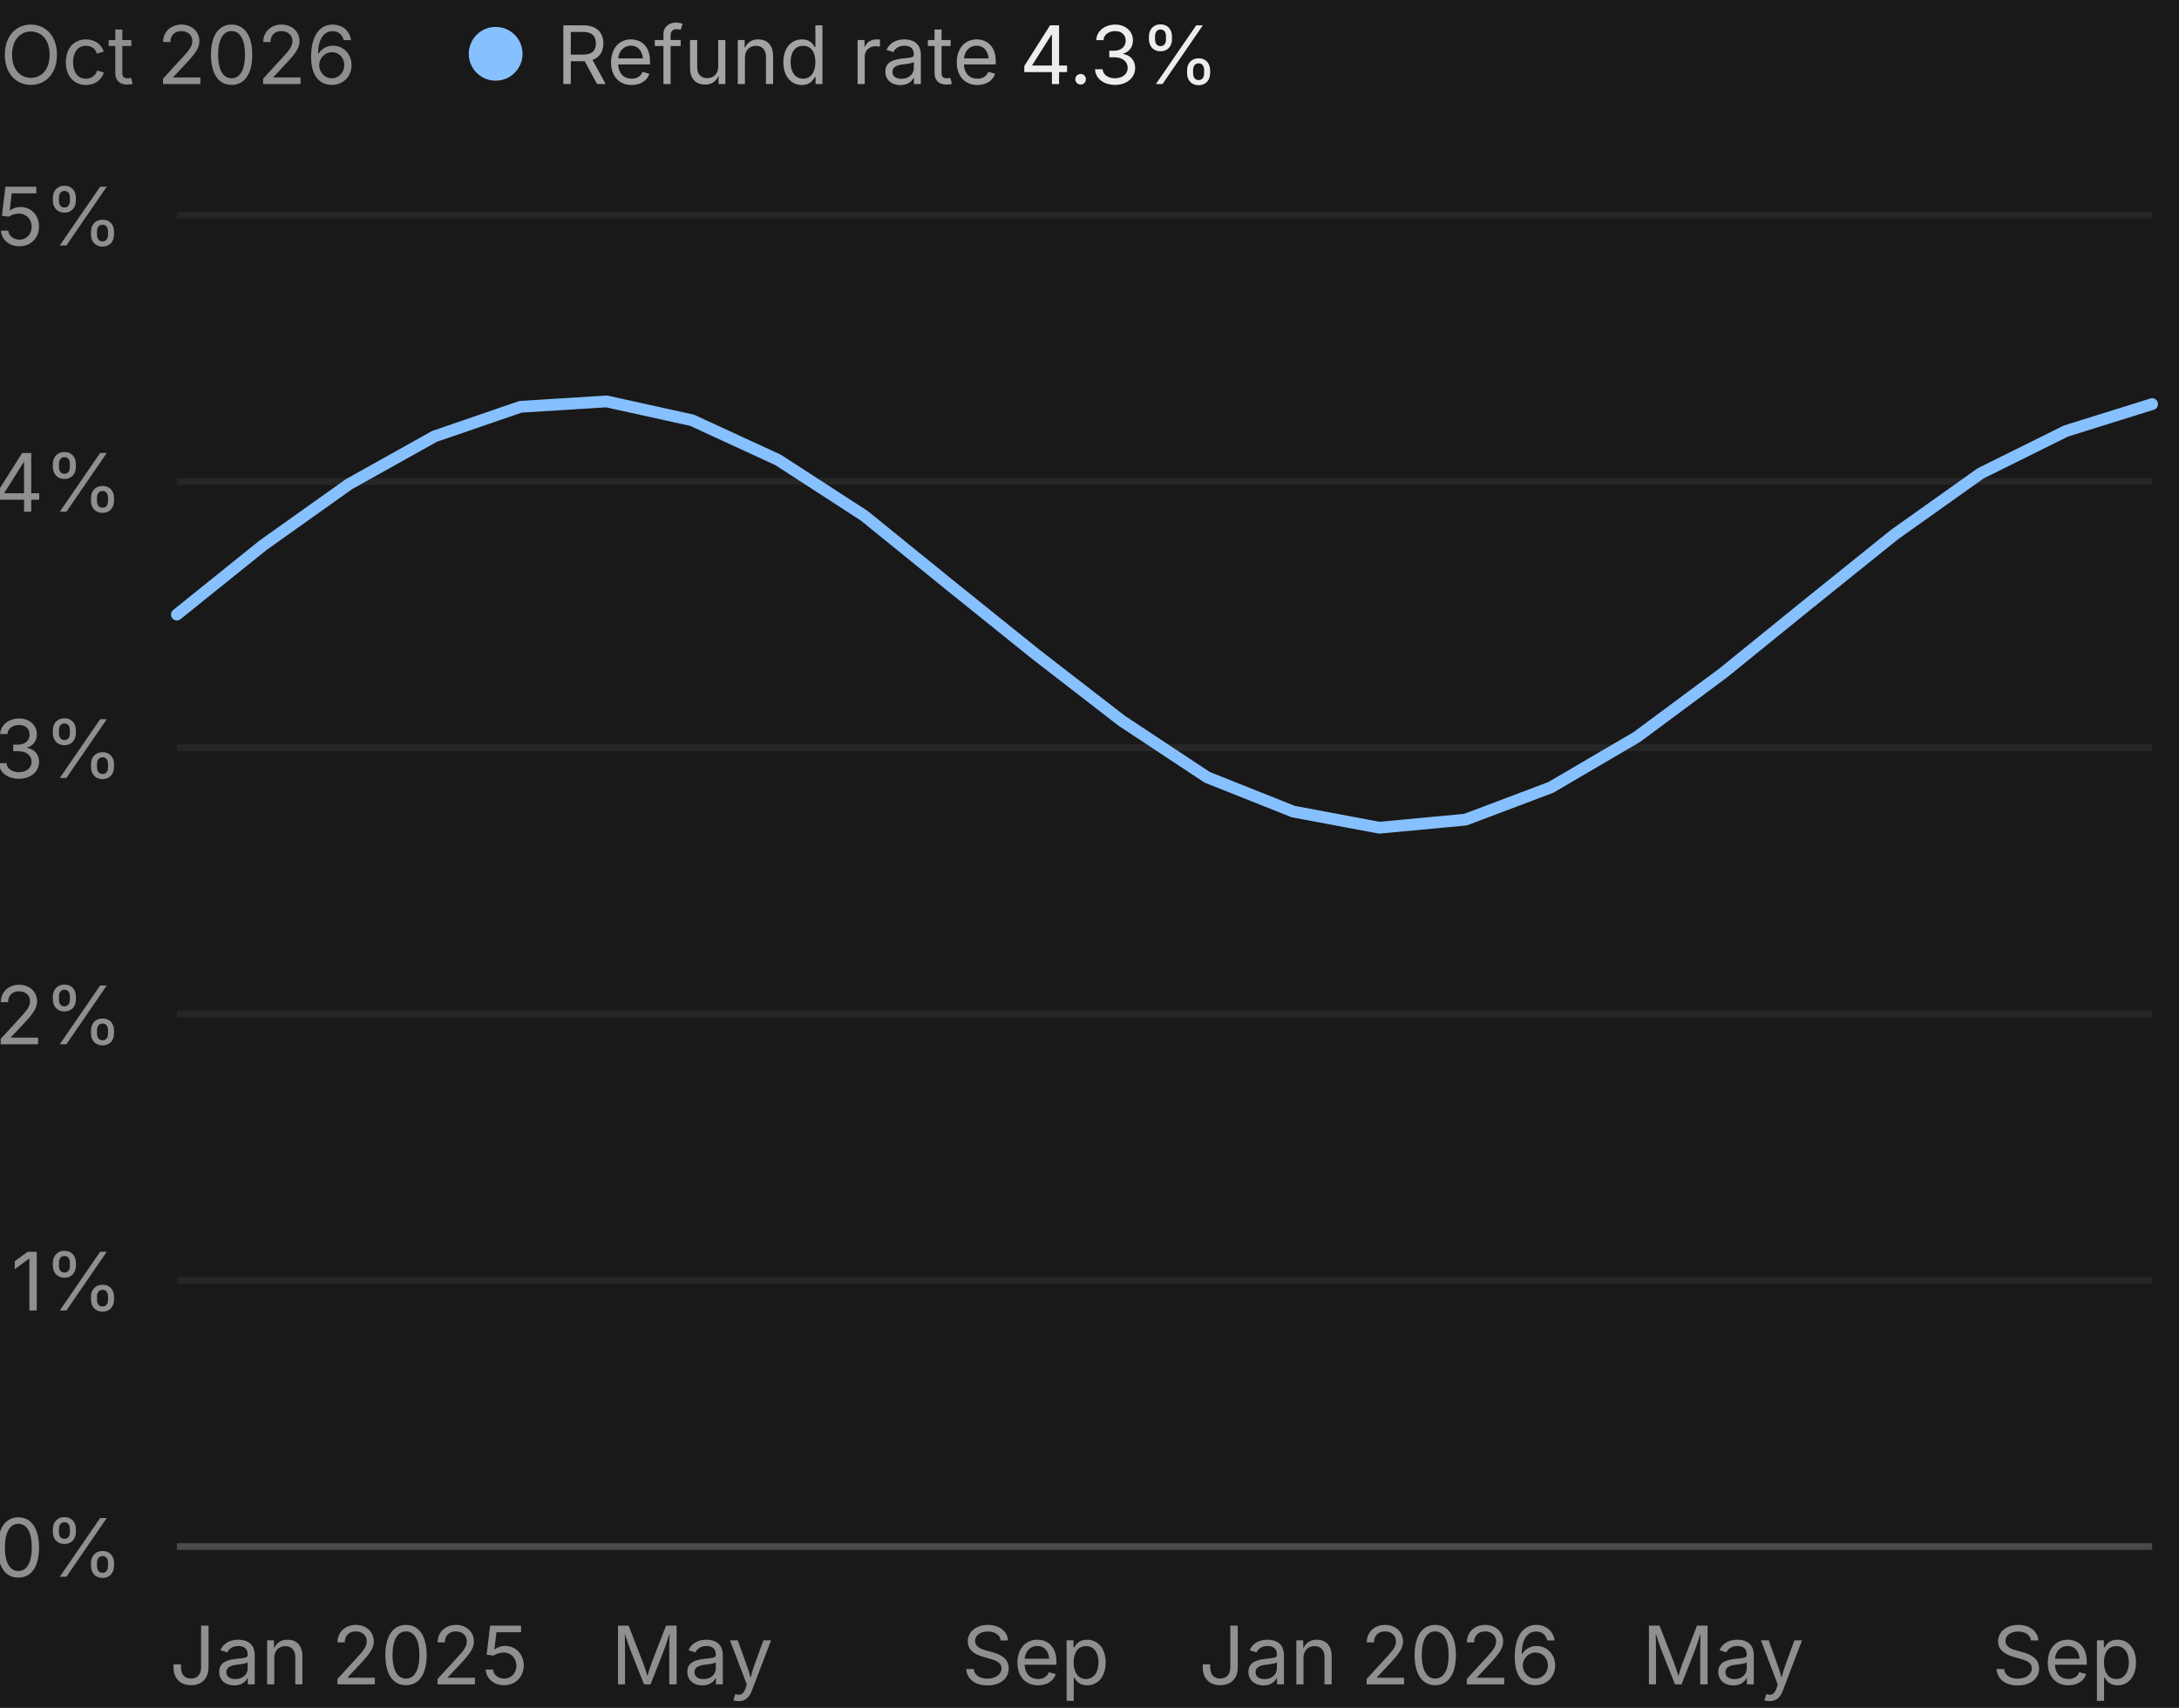
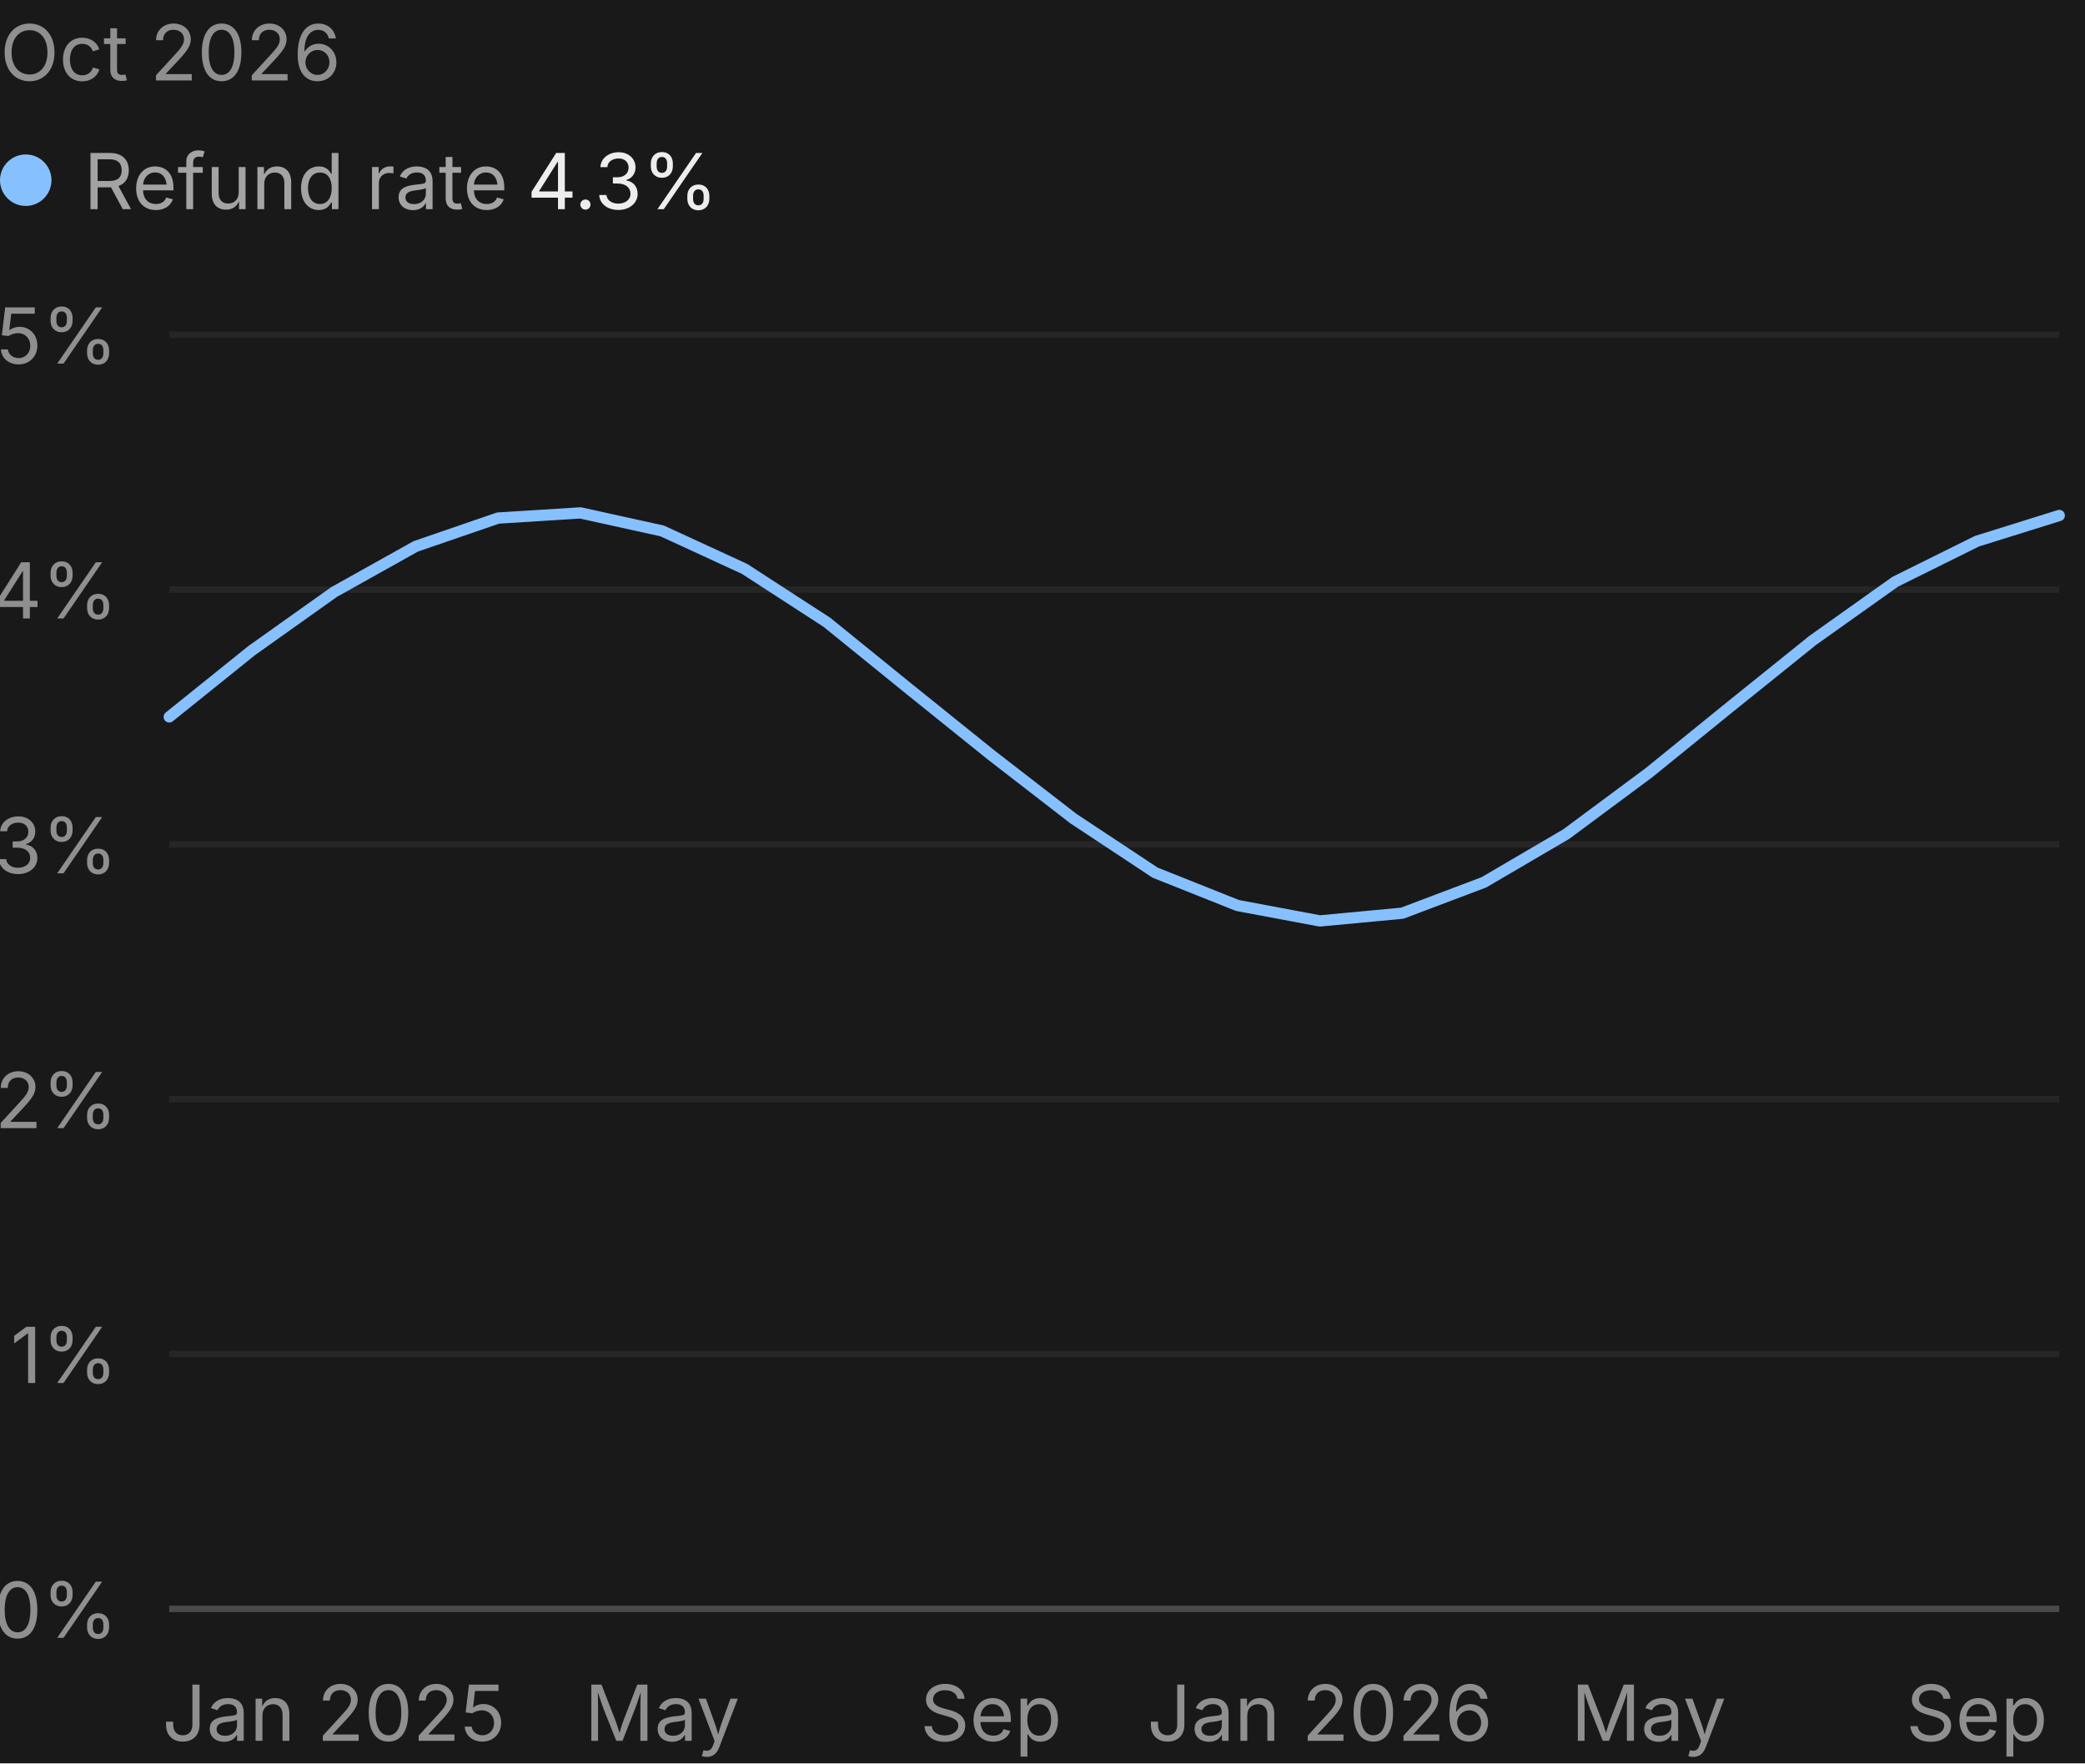
- <svg xmlns="http://www.w3.org/2000/svg" font-family="IBM Plex Sans, system-ui, -apple-system, &quot;Segoe UI&quot;, sans-serif" width="324" height="254" viewBox="0 0 324 254" role="img" aria-label="Refund rate by month" data-hm-kind="line" data-hm-x="26.3,320,24" data-hm-y="0,0.05,230,32" data-hm-plot="26.3,32,320,230" data-hm-readout="1">
-   <rect width="324" height="254" fill="#191919" />
+ <svg xmlns="http://www.w3.org/2000/svg" font-family="IBM Plex Sans, system-ui, -apple-system, &quot;Segoe UI&quot;, sans-serif" width="324" height="274" viewBox="0 0 324 274" role="img" aria-label="Refund rate by month" data-hm-kind="line" data-hm-x="26.3,320,24" data-hm-y="0,0.05,250,52" data-hm-plot="26.3,52,320,250" data-hm-readout="1">
+   <rect width="324" height="274" fill="#191919" />
  <g class="hm-readout">
    <text x="0" y="12.5" font-size="12" class="hm-rh" fill="#8f8f8f">Oct 2026</text>
-     <circle cx="73.7" cy="8" r="4" fill="#87c0ff" />
-     <text x="82.7" y="12.5" font-size="12" fill="#a3a3a3">Refund rate</text>
-     <text x="151.6" y="12.5" font-size="12" class="hm-rv hm-rv-0" fill="#ededed">4.3%</text>
+     <circle cx="4" cy="28" r="4" fill="#87c0ff" />
+     <text x="13" y="32.5" font-size="12" fill="#a3a3a3">Refund rate</text>
+     <text x="81.9" y="32.5" font-size="12" class="hm-rv hm-rv-0" fill="#ededed">4.3%</text>
  </g>
-   <line x1="26.3" y1="230" x2="320" y2="230" stroke="#4a4a4a" />
-   <text x="18.3" y="234.5" font-size="12" text-anchor="end" fill="#8f8f8f">0%</text>
-   <line x1="26.3" y1="190.4" x2="320" y2="190.4" stroke="#262626" />
-   <text x="18.3" y="194.9" font-size="12" text-anchor="end" fill="#8f8f8f">1%</text>
-   <line x1="26.3" y1="150.8" x2="320" y2="150.8" stroke="#262626" />
-   <text x="18.3" y="155.3" font-size="12" text-anchor="end" fill="#8f8f8f">2%</text>
-   <line x1="26.3" y1="111.2" x2="320" y2="111.2" stroke="#262626" />
-   <text x="18.3" y="115.7" font-size="12" text-anchor="end" fill="#8f8f8f">3%</text>
-   <line x1="26.3" y1="71.6" x2="320" y2="71.6" stroke="#262626" />
-   <text x="18.3" y="76.1" font-size="12" text-anchor="end" fill="#8f8f8f">4%</text>
-   <line x1="26.3" y1="32" x2="320" y2="32" stroke="#262626" />
-   <text x="18.3" y="36.5" font-size="12" text-anchor="end" fill="#8f8f8f">5%</text>
-   <path d="M26.3,91.4L39.1,81.1L51.9,72L64.6,64.9L77.4,60.5L90.2,59.7L102.9,62.5L115.7,68.4L128.5,76.7L141.2,87L154,97.3L166.8,107.2L179.5,115.6L192.3,120.7L205.1,123.1L217.9,121.9L230.6,117.1L243.4,109.6L256.2,100.1L268.9,89.8L281.7,79.5L294.5,70.4L307.2,64.1L320,60.1" fill="none" stroke="#87c0ff" stroke-width="1.75" stroke-linejoin="round" stroke-linecap="round" />
-   <text x="51.9" y="250.5" font-size="12" text-anchor="middle" fill="#8f8f8f">Jan 2025</text>
-   <text x="102.9" y="250.5" font-size="12" text-anchor="middle" fill="#8f8f8f">May</text>
-   <text x="154" y="250.5" font-size="12" text-anchor="middle" fill="#8f8f8f">Sep</text>
-   <text x="205.1" y="250.5" font-size="12" text-anchor="middle" fill="#8f8f8f">Jan 2026</text>
-   <text x="256.2" y="250.5" font-size="12" text-anchor="middle" fill="#8f8f8f">May</text>
-   <text x="307.2" y="250.5" font-size="12" text-anchor="middle" fill="#8f8f8f">Sep</text>
+   <line x1="26.3" y1="250" x2="320" y2="250" stroke="#4a4a4a" />
+   <text x="18.3" y="254.5" font-size="12" text-anchor="end" fill="#8f8f8f">0%</text>
+   <line x1="26.3" y1="210.4" x2="320" y2="210.4" stroke="#262626" />
+   <text x="18.3" y="214.9" font-size="12" text-anchor="end" fill="#8f8f8f">1%</text>
+   <line x1="26.3" y1="170.8" x2="320" y2="170.8" stroke="#262626" />
+   <text x="18.3" y="175.3" font-size="12" text-anchor="end" fill="#8f8f8f">2%</text>
+   <line x1="26.3" y1="131.2" x2="320" y2="131.2" stroke="#262626" />
+   <text x="18.3" y="135.7" font-size="12" text-anchor="end" fill="#8f8f8f">3%</text>
+   <line x1="26.3" y1="91.6" x2="320" y2="91.6" stroke="#262626" />
+   <text x="18.3" y="96.1" font-size="12" text-anchor="end" fill="#8f8f8f">4%</text>
+   <line x1="26.3" y1="52" x2="320" y2="52" stroke="#262626" />
+   <text x="18.3" y="56.5" font-size="12" text-anchor="end" fill="#8f8f8f">5%</text>
+   <path d="M26.3,111.4L39.1,101.1L51.9,92L64.6,84.9L77.4,80.5L90.2,79.7L102.9,82.5L115.7,88.4L128.5,96.7L141.2,107L154,117.3L166.8,127.2L179.5,135.6L192.3,140.7L205.1,143.1L217.9,141.9L230.6,137.1L243.4,129.6L256.2,120.1L268.9,109.8L281.7,99.5L294.5,90.4L307.2,84.1L320,80.1" fill="none" stroke="#87c0ff" stroke-width="1.75" stroke-linejoin="round" stroke-linecap="round" />
+   <text x="51.9" y="270.5" font-size="12" text-anchor="middle" fill="#8f8f8f">Jan 2025</text>
+   <text x="102.9" y="270.5" font-size="12" text-anchor="middle" fill="#8f8f8f">May</text>
+   <text x="154" y="270.5" font-size="12" text-anchor="middle" fill="#8f8f8f">Sep</text>
+   <text x="205.1" y="270.5" font-size="12" text-anchor="middle" fill="#8f8f8f">Jan 2026</text>
+   <text x="256.2" y="270.5" font-size="12" text-anchor="middle" fill="#8f8f8f">May</text>
+   <text x="307.2" y="270.5" font-size="12" text-anchor="middle" fill="#8f8f8f">Sep</text>
</svg>
